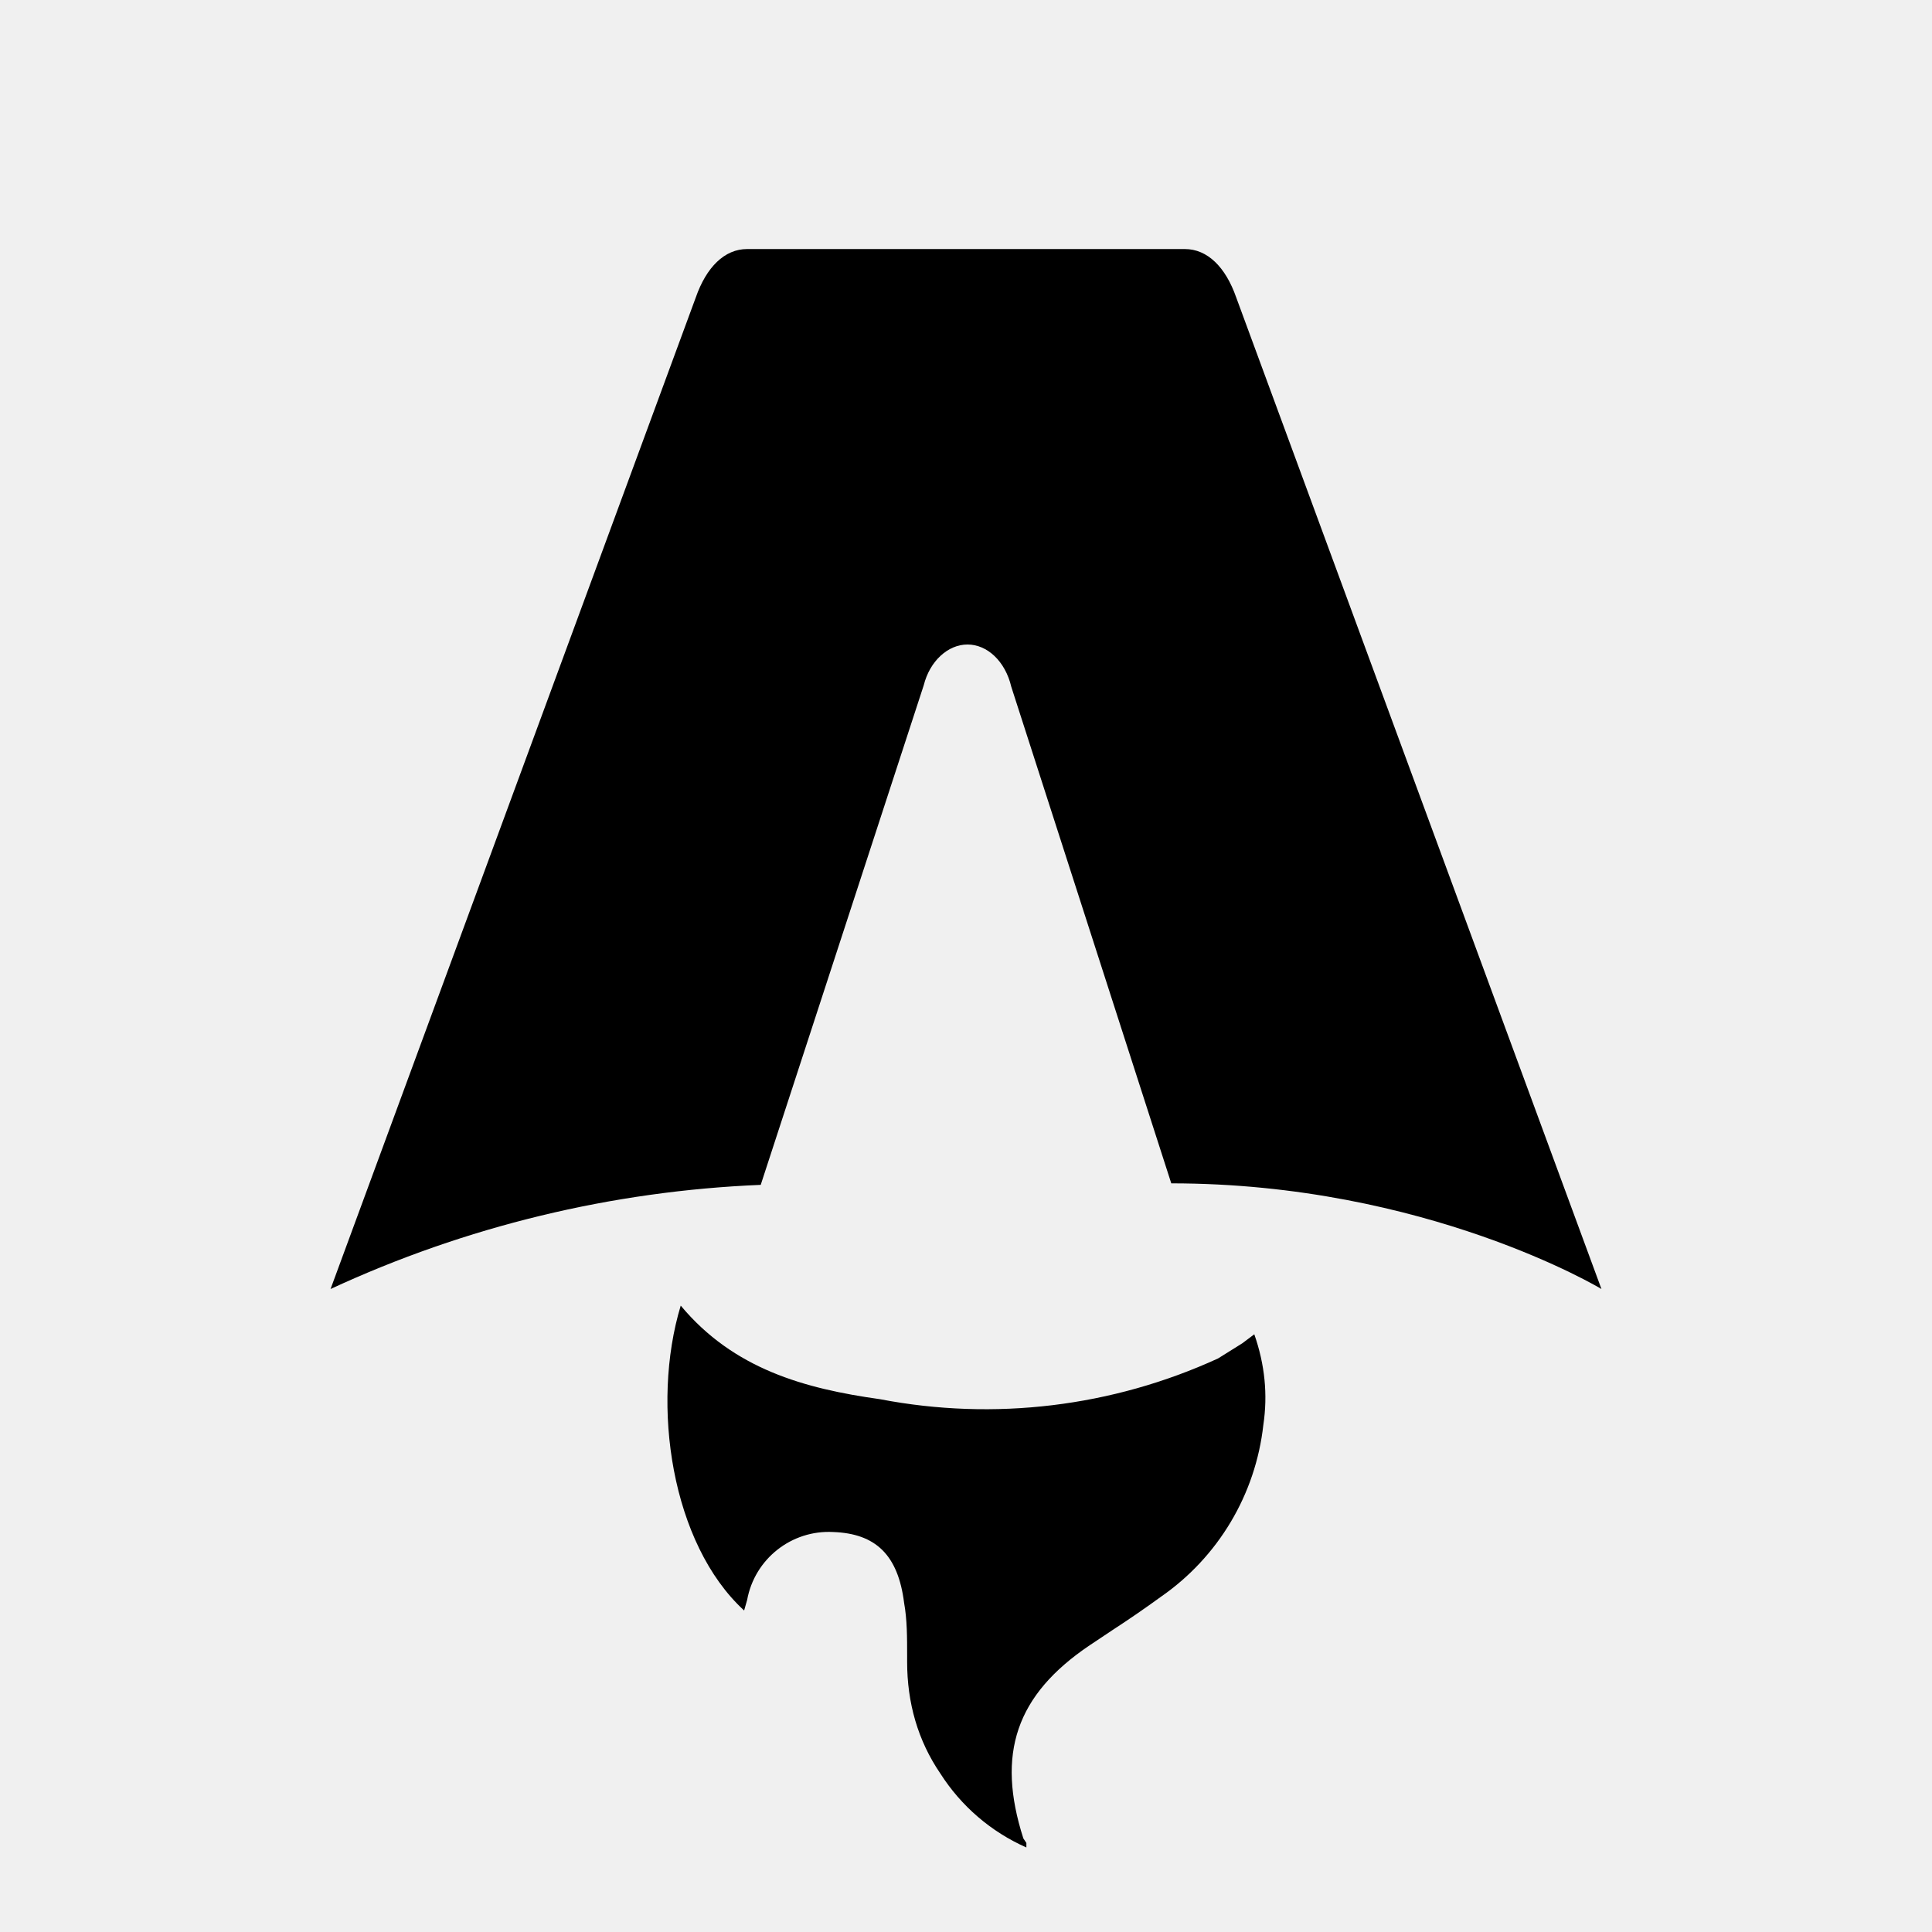
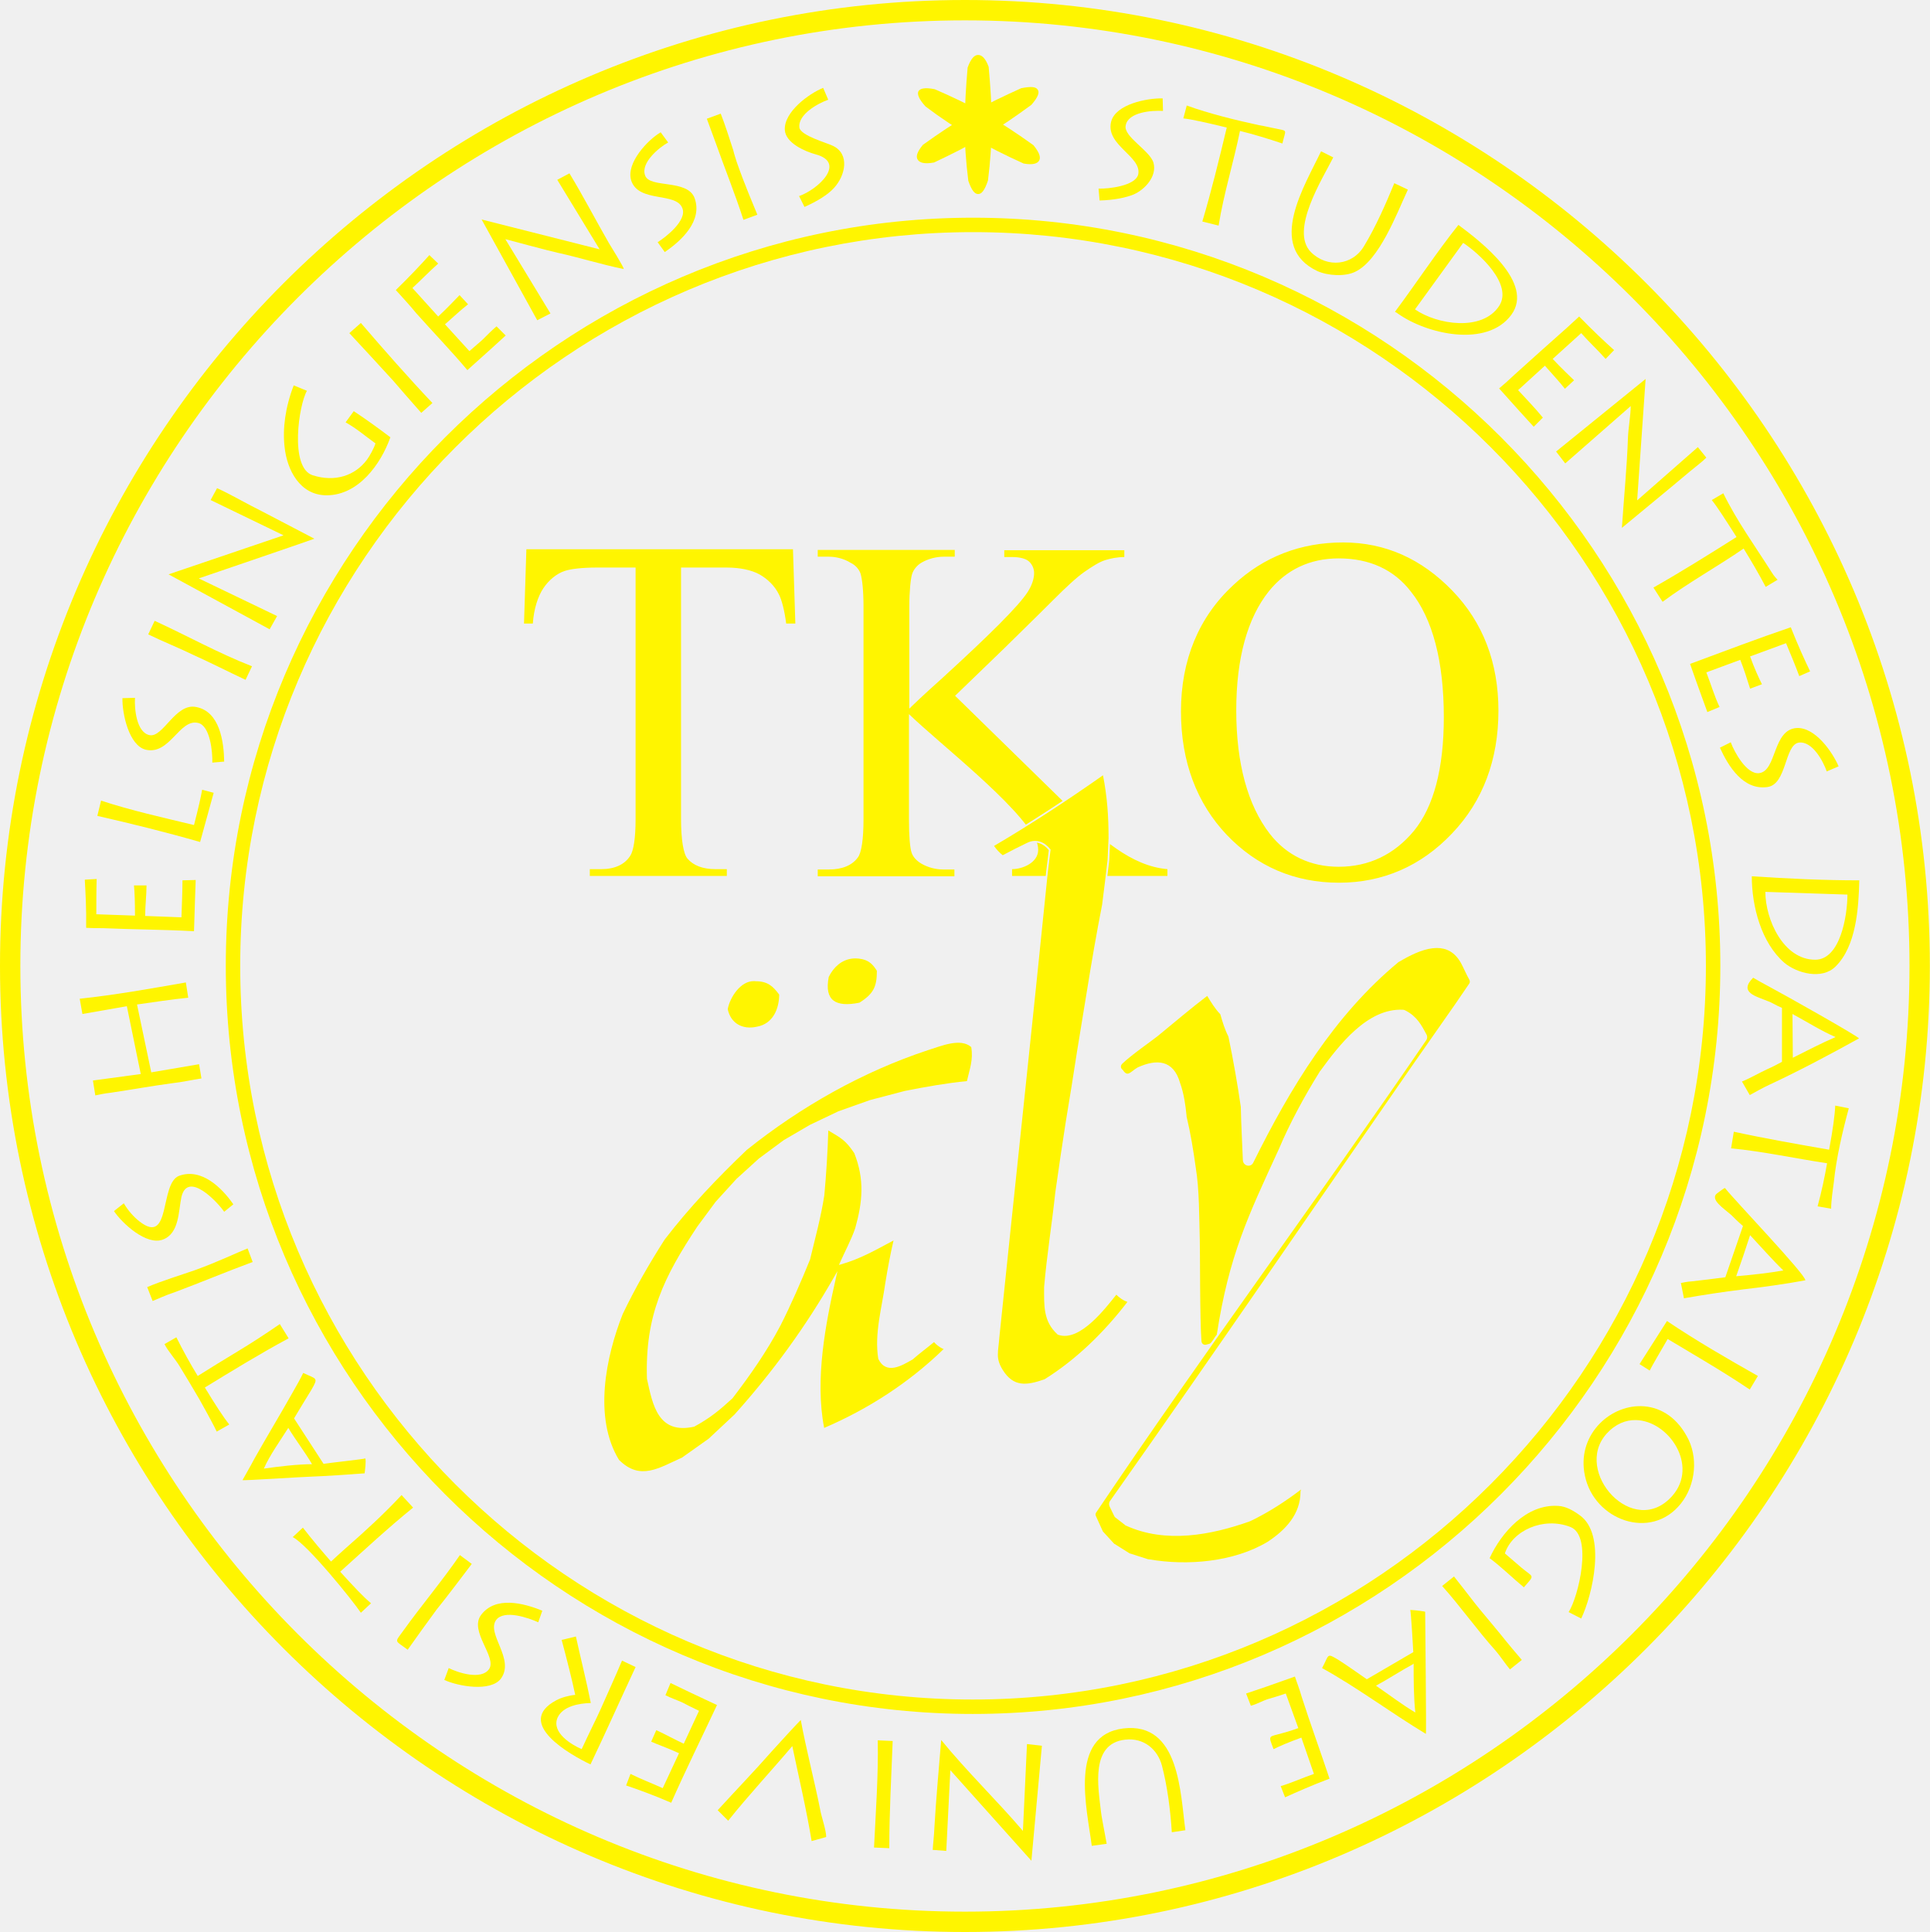
- <svg xmlns="http://www.w3.org/2000/svg" fill="none" viewBox="0 0 128 128">
-   <path d="M50.4 78.5a75.1 75.1 0 0 0-28.5 6.9l24.2-65.7c.7-2 1.9-3.2 3.4-3.2h29c1.5 0 2.7 1.2 3.4 3.2l24.2 65.7s-11.6-7-28.5-7L67 45.5c-.4-1.7-1.6-2.8-2.9-2.8-1.3 0-2.5 1.1-2.9 2.7L50.4 78.5Zm-1.1 28.2Zm-4.2-20.2c-2 6.6-.6 15.8 4.2 20.2a17.5 17.5 0 0 1 .2-.7 5.5 5.5 0 0 1 5.7-4.5c2.8.1 4.3 1.5 4.7 4.7.2 1.1.2 2.3.2 3.5v.4c0 2.7.7 5.2 2.2 7.4a13 13 0 0 0 5.7 4.9v-.3l-.2-.3c-1.8-5.6-.5-9.5 4.4-12.8l1.5-1a73 73 0 0 0 3.2-2.2 16 16 0 0 0 6.8-11.4c.3-2 .1-4-.6-6l-.8.6-1.6 1a37 37 0 0 1-22.4 2.7c-5-.7-9.7-2-13.2-6.2Z" />
-   <style>
-         path { fill: #000; }
-         @media (prefers-color-scheme: dark) {
-             path { fill: #FFF; }
-         }
-     </style>
+ <svg xmlns="http://www.w3.org/2000/svg" version="1.1" x="0px" y="0px" viewBox="0 0 569 569.5" xml:space="preserve" id="svg31" width="569" height="569.5">
+   <defs id="definitions">
+     <clipPath clipPathUnits="userSpaceOnUse" id="kl-clip">
+       <path id="kl-clip-path" d="M 428.045,1235.99 V 1363.25 h 168.428 c 0.598,-5.819 1.226,-11.689 1.812,-17.488 l 0.785,-6.381 c -0.813,-0.982 -1.75,-1.705 -2.775,-2.027 -1.053,-0.331 -2.199,-0.264 -3.449,0.361 h -0.002 -0.004 c -2.096,0.998 -5.094,2.497 -7.287,3.693 l -0.137,0.074 -0.127,-0.09 c -1.045,-0.732 -2.342,-2.127 -2.971,-3.176 l -0.129,-0.217 0.217,-0.127 c 11.092,-6.495 22.188,-13.793 32.684,-21.189 l 0.312,-0.221 0.076,0.363 c 1.304,6.518 1.705,12.339 1.705,18.949 v 0.01 l -0.301,6.613 -0.801,6.711 -0.801,6.408 -1.203,6.309 h 0.002 c -0.086,0.46 -0.163,0.959 -0.248,1.424 H 746.008 V 1235.99 Z" />
+     </clipPath>
+   </defs>
+   <style type="text/css">
+     .background  { fill: none; fill-opacity: 1; stroke: none; stroke-width: 1; }
+     .fillable { fill: #fff500; fill-opacity: 1; stroke: none; stroke-width: 1; }
+   </style>
+   <g id="background">
+     <rect style="display: none;" width="569" height="569.5" />
+   </g>
+   <g id="tkoaly-logo" transform="translate(526.9766,-1088.789)">
+     <g id="logo-background">
+       <path id="background-outer" class="background" d="m -524.203,1373.539 c 0,155.021 126.605,281.727 281.727,281.727 155.122,0 281.727,-126.706 281.727,-281.727 0,-155.121 -126.706,-281.726 -281.727,-281.726 -155.02,0 -281.727,126.605 -281.727,281.726 z" />
+       <path id="background-inner" class="background" d="m -457.85,1373.539 c 0,120.23 98.192,218.5 218.5,218.5 120.308,0 218.5,-98.27 218.5,-218.5 0,-120.308 -98.27,-218.5 -218.5,-218.5 -120.23,0 -218.5,98.192 -218.5,218.5 z" />
+     </g>
+     <g id="logo">
+       <g id="tkoaly">
+         <path id="tko" class="fillable" d="m 523.633,1250.688 0.7,21.9 h -2.7 c -0.5,-3.9 -1.3,-6.9 -2.1,-8.5 -1.3,-2.7 -3.5,-4.7 -5.8,-6 -2.4,-1.3 -5.8,-2 -9.6,-2 h -13.5 v 74.1 c 0,6.1 0.7,10.3 1.9,11.7 1.7,2 4.5,3.1 8.2,3.1 h 3.4 v 2 h -40.4 v -2 h 3.4 c 4,0 6.9,-1.4 8.5,-3.9 1,-1.5 1.6,-5.2 1.6,-10.9 v -74.1 h -11.5 c -4.3,0 -7.6,0.4 -9.4,1 -2.4,0.8 -4.7,2.7 -6.3,5.1 -1.6,2.4 -2.8,6.1 -3.1,10.4 h -2.6 l 0.7,-21.9 z m 47.8,43.2 35.3,34.5 c 7.3,7.1 16.5,15.7 27.3,16.6 v 2 h -45.8 v -2 c 3.1,0 7.7,-1.9 7.7,-5.7 0,-1 -0.3,-2.2 -0.7,-2.9 -5.3,-10.6 -28.3,-28.3 -37.4,-37.1 v 31 c 0,5 0.3,8.5 0.8,9.9 0.4,1.2 1.5,2.4 2.9,3.2 1.9,1.1 4.2,1.7 6.4,1.7 h 3.3 v 2 h -40.3 v -2 h 3.3 c 3.9,0 6.8,-1.2 8.5,-3.5 1.1,-1.4 1.7,-5.4 1.7,-11.3 v -62.6 c 0,-5 -0.4,-8.3 -0.9,-9.9 -0.4,-1.1 -1.4,-2.4 -2.9,-3.1 -1.9,-1.2 -4.3,-1.8 -6.4,-1.8 h -3.3 v -2 h 40.4 v 2 h -3.3 c -2.1,0 -4.5,0.6 -6.4,1.7 -1.3,0.7 -2.5,2.1 -2.9,3.5 -0.4,1.4 -0.8,4.9 -0.8,9.6 v 30 c 0.8,-0.8 4.1,-4 9.6,-8.9 13.9,-12.7 22.6,-21.3 25.3,-25.5 1.3,-2 1.9,-4 1.9,-5.6 0,-1.2 -0.5,-2.4 -1.4,-3.3 -0.9,-0.9 -2.8,-1.4 -5,-1.4 h -2.4 v -2 h 35.4 v 2 c -2,0 -4,0.4 -5.6,0.9 -1.7,0.5 -3.9,1.9 -6.2,3.5 -2.4,1.7 -5.5,4.6 -9.1,8.2 -0.9,0.9 -5.8,5.8 -14.4,14.2 z m 114.4,-45.2 c 12.4,0 23.1,4.8 32.2,14.2 9.1,9.4 13.6,21.3 13.6,35.4 0,14.5 -4.6,26.7 -13.7,36.2 -9.1,9.6 -20.4,14.5 -33.3,14.5 -13.1,0 -24.2,-4.8 -33.1,-14.1 -8.8,-9.3 -13.5,-21.5 -13.5,-36.4 0,-15.1 5.2,-27.8 15.5,-37.3 8.9,-8.3 19.8,-12.5 32.3,-12.5 z m -1.3,4.7 c -8.6,0 -15.5,3.4 -20.6,9.7 -6.3,7.9 -9.6,19.7 -9.6,35.1 0,15.7 3.4,28 9.9,36.4 5,6.4 12,9.7 20.3,9.7 8.9,0 16.4,-3.6 22.2,-10.6 5.8,-7.1 8.8,-18.3 8.8,-33.5 0,-16.5 -3.3,-29 -9.7,-37 -5,-6.5 -12.2,-9.8 -21.3,-9.8 z" clip-path="url(#kl-clip)" transform="translate(-816.8104)" />
+         <g id="aly">
+           <path class="fillable" d="m -103.326,1368.24 c -0.398,8e-4 -0.802,0.026 -1.211,0.072 v -0.01 c -3.269,0.367 -6.823,2.147 -9.912,3.99 l -0.059,0.035 h -0.045 c -0.047,0.038 -0.117,0.1 -0.225,0.1 l 0.16,-0.057 c -18.955,15.663 -31.941,37.128 -42.834,59.113 -0.346,0.75 -1.105,1.036 -1.768,0.889 -0.663,-0.147 -1.252,-0.725 -1.309,-1.578 -0.2,-5.197 -0.499,-10.499 -0.6,-15.506 v -0.178 c -0.999,-6.891 -2.197,-13.683 -3.596,-20.475 l -0.004,-0.025 v -0.025 c 0,0.034 -0.004,0.01 -0.033,-0.066 -0.022,-0.055 -0.038,-0.153 -0.051,-0.248 -1.008,-1.925 -1.709,-4.222 -2.307,-6.314 l -0.01,-0.033 v -0.035 c 0,0.033 -0.01,-0.033 -0.037,-0.088 -0.028,-0.055 -0.069,-0.114 -0.09,-0.135 -1.378,-1.379 -2.708,-3.543 -3.785,-5.307 -4.823,3.656 -9.746,7.875 -14.578,11.82 h -0.002 c -0.631,0.526 -2.637,1.96 -4.809,3.582 -2.173,1.623 -4.498,3.427 -5.672,4.602 -0.512,0.512 -0.504,1.225 -0.018,1.631 l 0.008,0.01 0.01,0.01 c 0.057,0.057 0.073,0.093 0.094,0.127 h 0.062 l 0.074,0.111 c 0.384,0.576 0.72,0.855 1.006,0.961 0.286,0.106 0.547,0.066 0.867,-0.086 0.64,-0.303 1.406,-1.08 2.395,-1.652 l 0.057,-0.035 h 0.043 c 0.047,-0.038 0.117,-0.1 0.225,-0.1 l -0.102,0.021 c 2.627,-1.162 5.203,-1.762 7.404,-1.176 2.2,0.586 3.97,2.383 4.936,5.832 l 0.002,0.01 c 1.108,3.032 1.608,6.54 1.908,9.643 l 0.002,0.012 v 0.197 c 1.197,4.996 1.999,9.988 2.697,14.975 v 0.01 c 1.105,6.633 1.003,14.636 1.203,21.426 0.051,1.378 0.05,7.332 0.1,13.717 0.05,6.383 0.151,13.185 0.398,16.162 0.085,0.764 0.723,1.152 1.389,0.986 0,0 0.002,0 0.002,0 0.703,-0.2 0.983,-0.232 1.195,-0.377 0.21,-0.143 0.464,-0.485 1.043,-1.305 0.001,-0.01 0.001,-0.01 0.002,-0.01 0.011,-0.025 0.024,-0.048 0.037,-0.072 0.027,-0.048 0.06,-0.102 0.1,-0.164 0.08,-0.124 0.185,-0.278 0.293,-0.43 0.108,-0.152 0.218,-0.303 0.309,-0.424 0.065,-0.087 0.104,-0.134 0.148,-0.186 3.604,-23.373 9.215,-34.921 18.303,-54.693 3.304,-7.809 7.606,-15.709 12.107,-22.912 0.006,-0.023 -0.002,-0.024 0.012,-0.051 0.042,-0.085 0.179,-0.19 0.312,-0.19 l -0.203,0.103 c 2.701,-3.702 6.16,-8.342 10.262,-11.99 4.1,-3.647 8.858,-6.315 14.148,-6.012 0.279,0 0.507,0.126 0.705,0.225 h 0.002 c 3.365,1.734 4.706,4.305 6.205,7.104 h 0.002 0.002 c 0.245,0.489 0.249,1.164 -0.123,1.66 -31.902,46.602 -65.799,92.4 -97.293,139.191 h -0.004 l -0.004,0.01 c -0.24,0.32 -0.239,0.712 -0.076,1.037 l 0.002,0.012 1.902,4.203 -0.051,-0.072 c 0.109,0.109 0.135,0.222 0.16,0.297 0.025,0.075 0.048,0.112 0.039,0.102 h 0.004 l 3.297,3.598 h 0.004 0.004 c 0.046,0.045 0.088,0.085 0.115,0.105 0.029,0.022 0.033,0.012 0,0.012 h 0.072 l 4.385,2.754 0.019,0.019 c 0.041,0.041 0.023,0.027 0.123,0.027 h 0.039 l 5.301,1.699 h 0.182 0.021 c 11.346,1.99 25.095,0.788 35.02,-5.162 5.268,-3.479 9.688,-8.101 9.688,-14.791 v -0.031 l 0.145,-0.578 c -4.652,3.54 -9.569,6.723 -14.785,9.234 l -0.053,0.025 h -0.057 c 8e-4,10e-4 0.01,-0.01 -0.023,0.027 l -0.039,0.039 -0.053,0.019 c -11.527,4.11 -24.895,6.633 -36.588,1.291 l 0.104,0.023 c -0.133,0 -0.229,-0.06 -0.301,-0.113 -0.062,-0.047 -0.107,-0.096 -0.152,-0.141 l -2.701,-2.1 0.043,0.027 c -0.289,-0.145 -0.412,-0.413 -0.512,-0.613 h -0.002 l -1.299,-2.697 c -0.245,-0.489 -0.249,-1.166 0.123,-1.662 30.297,-42.896 59.896,-86.294 89.695,-129.193 l 12.1,-17.299 4.102,-6.004 h 0.004 c 0.228,-0.304 0.241,-0.796 -0.014,-1.221 h -0.002 -0.002 c -0.909,-1.616 -1.61,-3.318 -2.4,-4.801 -1.846,-3.305 -4.345,-4.476 -7.131,-4.471 z" />
+           <path class="fillable" d="m -201.767,1317.32 c -10.325,7.266 -21.218,14.426 -32.123,20.824 0.594,0.908 1.677,2.091 2.562,2.74 2.191,-1.189 5.087,-2.642 7.143,-3.621 h -0.004 c 1.349,-0.675 2.652,-0.759 3.824,-0.391 1.172,0.369 2.21,1.178 3.082,2.256 l 0.066,0.082 -0.812,6.602 c -4.6,45.497 -9.599,91.692 -14.299,137.188 v 0.01 c -0.151,2.16 -0.45,3.687 -0.438,5.086 0.012,1.401 0.319,2.687 1.4,4.457 h 0.002 c 1.624,2.607 3.371,3.744 5.385,4.033 2.008,0.289 4.316,-0.29 6.992,-1.23 9.475,-5.926 17.579,-13.917 24.422,-22.797 -0.535,-0.179 -1.134,-0.465 -1.752,-0.881 -0.642,-0.431 -1.156,-0.873 -1.521,-1.246 -1.657,2.066 -4.299,5.483 -7.336,8.188 -1.556,1.386 -3.208,2.577 -4.883,3.281 -1.675,0.704 -3.386,0.918 -5.008,0.316 l -0.045,-0.016 -0.035,-0.033 c -2.139,-1.935 -3.146,-4.074 -3.604,-6.4 -0.458,-2.326 -0.379,-4.84 -0.379,-7.586 v -0.01 -0.01 c 0.801,-9.413 2.302,-18.515 3.301,-27.906 l 1.502,-10.406 1.6,-10.5 1.701,-10.4 1.6,-10.201 1.699,-10.4 c 1.4,-8.6 2.901,-18.001 4.502,-26.605 l 1.199,-6.293 0.799,-6.391 0.799,-6.691 0.299,-6.578 c 0,-6.456 -0.406,-12.147 -1.641,-18.469 z" />
+           <path class="fillable" d="m -274.729,1371.301 v 0 c -0.386,0 -0.762,0.024 -1.131,0.074 -2.937,0.399 -5.3,2.392 -6.773,5.391 -0.339,1.761 -0.376,3.211 -0.135,4.351 0.243,1.149 0.756,1.99 1.52,2.584 1.521,1.182 4.135,1.376 7.678,0.645 2.103,-1.326 3.381,-2.515 4.135,-3.939 0.75,-1.417 0.996,-3.105 1.002,-5.441 -1.074,-1.743 -2.196,-2.958 -4.299,-3.436 -0.686,-0.152 -1.353,-0.228 -1.996,-0.23 z m -29.875,6.699 v 0 c -1.98,-0.059 -3.732,1.087 -5.096,2.691 -1.441,1.695 -2.414,3.888 -2.715,5.576 0.444,2.068 1.515,3.591 3.004,4.484 1.5,0.9 3.429,1.172 5.578,0.684 h 0.006 0.004 c 2.43,-0.438 4.061,-1.781 5.105,-3.543 1.03,-1.737 1.468,-3.884 1.48,-5.922 -0.922,-1.253 -1.786,-2.242 -2.836,-2.902 -1.071,-0.674 -2.34,-1.035 -4.105,-1.035 h -0.014 -0.014 v -0.01 c -0.134,-0.015 -0.266,-0.023 -0.398,-0.027 z m 59.621,18.176 v 0 c -0.566,0.03 -1.148,0.105 -1.736,0.213 -2.352,0.431 -4.764,1.374 -6.58,1.93 -19.365,6.388 -37.537,16.671 -53.514,29.451 -8.69,8.291 -16.876,16.878 -24.162,26.359 h -0.004 c -4.591,7.186 -8.68,14.27 -12.371,21.951 h -0.002 c -4.979,12.554 -8.727,30.561 -1.127,43.033 3.196,3.186 6.145,3.726 9.166,3.139 3.02,-0.587 6.104,-2.342 9.41,-3.797 l 7.867,-5.576 7.672,-7.174 c 0.002,-0.01 0.002,-0.01 0.004,-0.01 11.287,-12.586 20.975,-25.867 29.465,-40.75 l 0.834,-1.461 -0.373,1.641 c -3.175,13.99 -6.323,30.318 -3.547,44.572 12.942,-5.531 25.093,-13.377 35.234,-23.248 -0.129,-0.053 -0.238,-0.072 -0.387,-0.148 -0.315,-0.164 -0.665,-0.377 -1.01,-0.613 -0.601,-0.412 -1.1,-0.869 -1.436,-1.297 -1.984,1.671 -4.396,3.421 -6.232,5.064 l -0.019,0.018 -0.021,0.016 c -1.648,0.949 -3.56,2.09 -5.393,2.428 -0.916,0.169 -1.822,0.133 -2.645,-0.254 -0.822,-0.387 -1.545,-1.121 -2.113,-2.283 l -0.016,-0.031 -0.006,-0.037 c -1.213,-7.378 1.101,-15.202 2.098,-22.475 h 0.002 c 0.672,-4.129 1.456,-8.343 2.402,-12.396 -5.278,2.8 -9.731,5.418 -15.588,7.078 l -0.512,0.145 0.215,-0.486 c 1.504,-3.41 3.498,-7.103 4.588,-10.367 2.191,-7.767 2.783,-14.38 -0.283,-22.113 -2.568,-3.798 -3.84,-4.423 -7.652,-6.68 -0.204,6.361 -0.587,12.723 -1.174,19.084 l -0.002,0.012 v 0.01 c -1.003,6.519 -2.707,12.626 -4.205,18.92 l -0.004,0.018 -0.008,0.018 c -2.602,6.404 -5.602,13.31 -8.707,19.42 h -0.002 c -4.01,7.619 -8.919,14.63 -14.123,21.436 l -0.014,0.019 -0.016,0.018 c -3.805,3.504 -6.631,5.825 -11.25,8.336 l -0.031,0.016 -0.033,0.01 c -2.633,0.582 -4.73,0.487 -6.414,-0.127 -1.684,-0.614 -2.944,-1.745 -3.91,-3.178 -1.932,-2.865 -2.725,-6.939 -3.574,-10.785 l -0.006,-0.023 v -0.022 c -0.602,-18.753 5.034,-30.036 14.842,-44.848 h 0.002 l 5.412,-7.316 6.117,-6.719 6.617,-6.016 7.322,-5.416 7.721,-4.512 8.42,-4.01 9.322,-3.309 10.318,-2.705 h 0.008 c 6.043,-1.189 12.093,-2.276 18.244,-2.881 0.797,-3.595 1.905,-6.224 1.266,-10.035 -0.771,-0.675 -1.698,-1.046 -2.723,-1.188 v -0.01 c -0.527,-0.073 -1.078,-0.089 -1.645,-0.059 z" />
+         </g>
+       </g>
+       <g id="border">
+         <path id="outer-outline" class="fillable" d="m -242.477,1088.789 c -156.633,0 -284.5,127.968 -284.5,284.699 0,156.732 127.964,284.801 284.5,284.801 156.536,0 284.5,-128.069 284.5,-284.801 0,-156.731 -127.867,-284.699 -284.5,-284.699 z m 0,6 c 153.366,0 278.5,125.231 278.5,278.699 0,153.467 -125.236,278.801 -278.5,278.801 -153.264,0 -278.5,-125.334 -278.5,-278.801 0,-153.469 125.134,-278.699 278.5,-278.699 z" />
+         <path id="inner-outline" class="fillable" d="m -240.076,1152.963 c -121.257,0 -220.326,99.07 -220.326,220.525 10e-6,121.355 98.966,220.525 220.225,220.525 121.357,0 220.426,-99.169 220.426,-220.525 0,-121.454 -98.968,-220.525 -220.324,-220.525 z m 0,4.25 c 119.044,0 216.074,97.13 216.074,216.275 0,119.044 -97.133,216.275 -216.176,216.275 -118.942,0 -215.975,-97.231 -215.975,-216.275 0,-119.145 97.133,-216.275 216.076,-216.275 z" />
+         <g id="border-text">
+           <g id="separator-star" transform="translate(-816.8104)">
+             <path id="seperator-star3" class="fillable" d="m 594.533,1131.588 c 1.8,2.2 2.2,3.6 1.7,4.5 -0.5,0.9 -1.8,1.4 -4.6,0.9 -5.1,-2.3 -10.1,-4.8 -14.9,-7.5 -4.8,-2.8 -9.5,-5.9 -14,-9.3 -2.1,-2.3 -2.5,-3.7 -2.1,-4.5 0.5,-0.8 1.8,-1.2 4.8,-0.6 5.1,2.2 10.2,4.6 15,7.4 4.9,2.7 9.5,5.8 14.1,9.1 z" />
+             <path id="seperator-star2" class="fillable" d="m 565.233,1136.688 c -2.8,0.5 -4.2,0.1 -4.8,-0.8 -0.6,-0.9 -0.3,-2.2 1.5,-4.4 4.6,-3.3 9.2,-6.4 14,-9.2 4.8,-2.8 9.9,-5.2 15,-7.5 3.1,-0.6 4.4,-0.4 4.9,0.5 0.5,0.8 0.1,2.1 -1.9,4.4 -4.5,3.3 -9.1,6.5 -13.9,9.3 -4.7,2.8 -9.7,5.3 -14.8,7.7 z" />
+             <path id="seperator-star1" class="fillable" d="m 575.133,1108.688 c 1,-2.7 2,-3.7 3.1,-3.7 1,0 2.1,0.8 3.1,3.5 0.5,5.6 0.9,11.1 0.9,16.7 0,5.6 -0.4,11.2 -1.1,16.8 -1,3 -1.9,4 -2.9,4 -1,0 -1.9,-1 -2.9,-3.9 -0.7,-5.6 -1.1,-11.1 -1.1,-16.7 0.1,-5.6 0.4,-11.1 0.9,-16.7 z" />
+           </g>
+           <g id="helsingiensis">
+             <path class="fillable" d="m -318.577,1123.788 4.1,-1.5 c 1.3,3.3 2.6,7.4 3.7,10.8 0.3,1.3 0.8,2.7 1,3.4 2.4,6.9 4.7,12.1 6.1,15.6 l -4.1,1.5 c -2.5,-7.7 -5.6,-15.4 -8.3,-23 -1.1,-3.1 -2.1,-5.6 -2.5,-6.8 z" />
+             <path class="fillable" d="m -340.877,1141.988 c -1.6,-5.1 4.9,-12 8.7,-14.2 l 2.2,3 c -2.6,1.4 -8.2,6 -6.8,9.7 1.3,3.9 12.5,1 14.6,6.7 2.4,6.7 -3.8,12.5 -8.8,15.9 l -2.1,-2.9 c 2.4,-1.5 8.7,-6.4 7.3,-10 -1.8,-4.9 -12.9,-1.5 -15.1,-8.2 z" />
+             <path class="fillable" d="m -295.577,1127.088 c -0.3,-5.3 7.1,-10.7 11.3,-12.4 l 1.5,3.5 c -2.9,1 -9,4.3 -8.5,8.2 0.3,2.4 8.4,4.6 9.9,5.4 5,2.4 3.7,8.7 0.3,12.4 -1.8,2 -4.9,3.9 -8.7,5.6 l -1.6,-3.2 c 5.5,-1.9 14.1,-9.8 4.9,-12.3 -3,-0.8 -8.9,-3.3 -9.1,-7.2 z" />
+             <path class="fillable" d="m -384.977,1153.488 v 0 l 34.8,8.8 -12.5,-20.5 3.6,-1.9 c 4,6.6 7.8,13.9 11.6,20.5 0.3,0.5 4.6,7.4 4.4,7.7 -6.5,-1.3 -13.1,-3.4 -19.5,-4.8 -1.6,-0.3 -15.4,-4 -15.4,-4 l 13.3,21.9 -3.9,2 z" />
+             <path class="fillable" d="m -410.277,1174.288 c 4.1,-4 7.4,-7.5 9.9,-10.3 l 2.6,2.5 c -2.4,2.1 -5.2,5 -7.6,7.2 l 7.6,8.4 c 2.8,-2.6 4.9,-4.9 6.3,-6.3 l 2.5,2.7 c -2.2,1.7 -4.6,4 -6.8,5.9 l 7.2,7.9 c 1.8,-1.6 3.3,-2.8 4,-3.5 1.2,-1.2 2.8,-2.8 4,-3.8 l 2.7,2.7 c -2.2,2 -6,5.5 -11.3,10.2 -4.7,-5.6 -10.3,-11.4 -15.1,-16.8 -1.7,-2.1 -4,-4.6 -6,-6.8 z" />
+             <path class="fillable" d="m -423.977,1186.988 3.4,-3 c 6.7,7.8 14,16.1 21.1,23.6 l -3.3,2.9 c -3.6,-4.1 -6.6,-7.5 -8.2,-9.4 -4.3,-4.7 -8.8,-9.6 -13,-14.1 z" />
+             <path class="fillable" d="m -436.477,1203.988 c -2.4,4.1 -5.2,22.7 1.7,24.9 6.6,2.1 12.5,0.1 16,-4.6 0.8,-1.1 2.1,-3.4 2.5,-4.8 -2.8,-2 -5.7,-4.5 -8.8,-6.2 l 2.4,-3.3 c 3.5,2.3 7.5,5.2 10.8,7.7 -2.8,7.9 -9.4,17.1 -18.8,17.1 -7.9,0 -11.7,-7.5 -12.4,-14.3 -0.6,-5.4 0.2,-11.6 2.7,-18.1 z" />
+             <path class="fillable" d="m -477.277,1258.088 v 0 l 33.9,-11.5 -21.5,-10.4 1.9,-3.5 c 4.2,1.9 8.9,4.7 13,6.7 1.3,0.7 15.7,8.2 15.7,8.2 -3.3,1.2 -34.1,11.7 -34.1,11.7 l 23.1,11.1 -2.2,3.9 z" />
+             <path class="fillable" d="m -483.277,1275.788 1.9,-4 c 9.6,4.4 18.7,9.5 28.7,13.4 l -1.9,4 c -4.9,-2.3 -10.4,-5.1 -15.3,-7.3 -4.3,-2.1 -9.1,-4 -13.4,-6.1 z" />
+             <path class="fillable" d="m -483.977,1309.788 c -5,-1.2 -7,-10.7 -6.9,-15.2 l 3.7,-0.1 c -0.2,3.1 0.4,10.2 4.3,11 4,0.8 7.6,-9.5 13.7,-8.3 7,1.3 8.2,10.2 8.3,16.1 l -3.5,0.3 c 0.1,-3 -0.6,-10.9 -4.2,-11.7 -5.5,-1.3 -8.3,9.5 -15.4,7.9 z" />
+             <path class="fillable" d="m -463.977,1322.488 -4,14.5 c -10.1,-2.9 -20.2,-5.4 -30.3,-7.7 l 1.1,-4.5 c 8.8,2.9 18.3,5 27.4,7.2 1.3,-5 2.1,-8.6 2.4,-10.4 z" />
+             <path class="fillable" d="m -501.577,1362.288 c 0.1,-5.7 -0.2,-10.5 -0.4,-14.2 l 3.5,-0.2 c -0.1,3.2 -0.1,7.2 -0.1,10.4 l 11.4,0.4 c 0,-3.9 -0.1,-6.9 -0.3,-8.9 h 3.7 c 0,2.8 -0.4,6.1 -0.4,9 l 10.7,0.4 c 0.1,-3.5 0.3,-7.4 0.3,-10.9 l 3.9,-0.1 c -0.1,2.9 -0.3,8.1 -0.5,15.1 -8.8,-0.5 -17.9,-0.5 -26.8,-0.9 -1.8,0 -3.5,0 -5,-0.1 z" />
+             <path class="fillable" d="m -498.877,1411.688 -0.7,-4.4 14.1,-1.9 -4.1,-20 -13.1,2.3 -0.8,-4.5 c 10.4,-1.1 21,-3 31.3,-4.8 l 0.7,4.5 c -5,0.5 -10.2,1.3 -15.1,2 l 4.2,20 14.1,-2.4 0.7,4.2 c -2.8,0.4 -5.7,1.1 -8.6,1.4 -6,0.8 -12,1.9 -18.1,2.8 -1.9,0.2 -3.6,0.6 -4.6,0.8 z" />
+           </g>
+           <g id="universitatis">
+             <path class="fillable" d="m -478.977,1454.188 c -4.8,1.8 -11.9,-4.7 -14.4,-8.4 l 2.9,-2.3 c 1.3,2.2 3,4.1 4.7,5.4 9.3,7.2 5.8,-11.3 11.6,-13.5 6.6,-2.4 12.6,3.5 16,8.4 l -2.7,2.2 c -1.9,-2.8 -10.7,-12.2 -12.6,-4.4 -0.9,4.2 -0.6,10.8 -5.5,12.6 z" />
+             <path class="fillable" d="m -481.977,1472.288 -1.6,-4.1 c 4.5,-1.9 9.5,-3.4 14.1,-5 6.9,-2.5 12,-5 15.5,-6.4 l 1.5,4 c -7.6,2.8 -15.2,6 -22.7,8.8 -3.3,1.1 -5.5,2.2 -6.8,2.7 z" />
+             <path class="fillable" d="m -463.077,1510.788 c -0.6,-1.3 -2.4,-4.7 -5.1,-9.5 -1.7,-2.9 -4,-6.8 -5.8,-9.7 -1.1,-1.9 -3.6,-4.7 -4.5,-6.6 l 3.5,-2 c 2,4 4.1,7.8 6.3,11.4 3.7,-2.3 8,-5 11.7,-7.2 4,-2.4 8.6,-5.4 12.5,-8.1 l 2.6,4.2 c -8.2,4.4 -16.7,9.6 -24.7,14.5 3.1,5.1 5.5,8.8 7.2,10.9 z" />
+             <path class="fillable" d="m -437.576,1493.488 c -0.8,1.7 -2.001,3.8 -3.201,5.9 -3.6,6.4 -7.599,13 -11.199,19.4 -1.3,2.5 -2.7,4.799 -3.5,6.299 0.2,0.2 18.199,-1 19.699,-1 5.1,-0.2 11.101,-0.6 16.301,-1 0.1,-0.7 0.499,-3.7 0.199,-4.4 -0.2,0.2 -10.499,1.302 -12.299,1.602 l -8.701,-13.4 c 1.6,-2.7 3.5,-5.8 5.1,-8.4 2.2,-3.8 1.502,-3.1 -2.398,-5 z m -4.4,16.199 c 2.1,3.5 4.9,7.101 7,10.701 h 0.199 c -4.5,0 -10.1,0.699 -14.4,1.299 1.7,-3.9 4.801,-8.2 7.201,-12 z" />
+             <path class="fillable" d="m -420.577,1564.188 c -2.4,-3.6 -15.8,-20.2 -20.1,-22.3 l 3,-2.8 c 2.7,3.5 5.6,6.9 8.3,10 1.2,-1.1 2.7,-2.5 4.4,-4 5.5,-4.8 11.4,-10.2 16.4,-15.6 l 3.4,3.7 c -7.3,5.9 -14.5,12.6 -21.5,18.9 4,4.4 7,7.6 9.1,9.3 z" />
+             <path class="fillable" d="m -406.777,1575.088 c -3.8,-2.9 -4,-1.9 -1.3,-5.6 5.3,-7.4 11.4,-14.6 16.7,-22.3 l 3.5,2.6 c -3.2,4.2 -7,9.3 -10.4,13.5 -2.6,3.5 -5.8,8 -8.5,11.8 z" />
+             <path class="fillable" d="m -379.277,1583.588 c -3,4 -12.6,2.3 -16.7,0.4 l 1.3,-3.5 c 2.8,1.4 9.6,3.6 11.9,0.3 2.4,-3.5 -5.9,-11.1 -2.4,-15.9 4.2,-5.7 12.5,-3.6 18.1,-1.3 l -1.2,3.4 c -2.9,-1.3 -10,-3.8 -12.4,-0.7 -3,4.1 5.6,11.5 1.4,17.3 z" />
+             <path class="fillable" d="m -357.177,1571.188 c 1.4,6.4 3.1,13.1 4.4,19.6 -3.5,0.1 -8.2,0.9 -9.8,4.3 -1.9,4.4 4.1,8 7.1,9.3 2.4,-5.2 4.5,-9.3 5.6,-11.8 2,-4.5 4.4,-9.8 6.3,-14.3 l 4,1.9 c -4.4,9.4 -8.8,19.3 -13.3,28.7 -5.9,-2.8 -22.6,-12.2 -10.1,-18.9 1.5,-0.8 3.6,-1.4 5.6,-1.6 -1,-4.7 -2.4,-10.2 -4,-16.2 z" />
+             <path class="fillable" d="m -329.077,1620.188 c -5.3,-2.3 -9.8,-3.9 -13.3,-5.1 l 1.3,-3.4 c 3,1.5 6.4,2.8 9.5,4.2 l 4.8,-10.3 c -3.5,-1.6 -6.4,-2.6 -8.2,-3.4 l 1.5,-3.4 c 2.6,1.2 5.5,2.8 8.1,4 l 4.5,-9.7 c -2.1,-1 -3.9,-1.9 -4.8,-2.4 -1.5,-0.7 -3.6,-1.4 -5.1,-2.2 l 1.5,-3.6 c 2.6,1.3 7.3,3.5 13.7,6.5 -4.5,9.6 -9.3,19.3 -13.5,28.8 z" />
+             <path class="fillable" d="m -283.377,1630.288 -4.3,1.2 c -1.5,-9.2 -3.8,-18.9 -5.7,-28 -6.1,7.2 -13,14.6 -18.9,22 l -3.1,-3.1 c 5.2,-5.7 10.9,-11.6 15.9,-17.3 0.5,-0.6 8.5,-9.3 8.6,-9.3 1.6,8.7 4,17.8 5.7,26.3 0.3,2 1.8,6.1 1.8,8.2 z" />
+             <path class="fillable" d="m -264.777,1633.588 -4.5,-0.2 c 0.5,-10.5 1.3,-21.1 1.1,-31.6 l 4.4,0.2 c -0.4,10.5 -1,21.1 -1,31.6 z" />
+             <path class="fillable" d="m -222.877,1637.288 v 0 l -23.9,-26.7 -1.2,23.8 -4,-0.3 c 0.1,-1.9 0.4,-4 0.5,-6.6 0.5,-8.5 1.3,-17.3 2,-25.8 7.5,9.2 16.4,17.8 24.1,26.8 l 1.2,-25.6 4.4,0.5 z" />
+             <path class="fillable" d="m -177.477,1628.288 -4,0.6 c -0.4,-6.4 -1.3,-13.5 -2.9,-19.6 -1.3,-4.9 -5.4,-8.3 -10.8,-7.7 -10.4,1.1 -8,14.1 -7.2,21.1 0.1,1.3 0.8,4.6 1.7,9.6 l -4.4,0.6 c -1.4,-11 -6.9,-32.6 9.3,-34.6 16.6,-2 16.8,19.1 18.3,30 z" />
+           </g>
+           <g id="datalogiae">
+             <path class="fillable" d="m -134.977,1613.088 c -5.3,2 -9.8,4 -13.1,5.5 l -1.3,-3.3 c 3.1,-0.9 6.6,-2.5 9.8,-3.6 l -3.7,-10.7 c -3.6,1.3 -6.4,2.5 -8.2,3.4 -1.7,-4.4 -1.5,-3.5 2.9,-4.8 1.9,-0.5 3.5,-1.1 4.4,-1.4 l -3.7,-10.2 c -2.3,0.8 -4.1,1.3 -5.1,1.6 -1.7,0.5 -3.5,1.6 -5.2,2 l -1.4,-3.6 c 2.8,-0.9 7.7,-2.6 14.4,-5 0.4,1.3 1.3,3.5 2,6 2.5,7.8 5.6,16.3 8.2,24.1 z" />
+             <path class="fillable" d="m -110.844,1563.377 c -0.154,0 -0.271,-8e-4 -0.334,0.012 0.2,0.3 0.8,10.5 0.9,12.4 l -13.699,8 c -2.6,-1.8 -5.701,-4.002 -8.201,-5.602 -3.8,-2.3 -2.8,-1.699 -5,2.301 10.5,5.8 20.302,13.2 30.602,19.4 0.2,0 -0.201,-32.5 -0.201,-36 0,-0.087 -2.985,-0.482 -4.066,-0.512 z m 0.666,15.711 c 0,4.5 0,10 0.5,14.5 -3.9,-2.3 -7.8,-5.3 -11.6,-7.9 3.5,-1.9 7.5,-4.498 11,-6.398 z" />
+             <path class="fillable" d="m -78.277,1578.088 -3.5,2.8 c -1.5,-1.8 -2.9,-4 -4.3,-5.6 -5.3,-5.9 -10.4,-13.1 -15.7,-19 l 3.5,-2.8 c 3.5,4.4 6.1,7.9 7.7,9.8 2.3,2.8 5.3,6.3 7.6,9.2 2.1,2.6 3.8,4.5 4.7,5.6 z" />
+             <path class="fillable" d="m -64.477,1563.988 c 2.9,-4.5 7.2,-22.5 0.5,-25.1 -8,-3.1 -17.1,1.1 -19.3,7.8 l 5,4.3 c 3.5,2.9 3.9,1.9 0.6,5.7 -3.4,-2.8 -6.6,-6 -10.1,-8.6 3.5,-7.6 10.9,-16 20.2,-15.4 2.3,0.1 4.5,1.4 6.3,2.7 8.1,5.6 3.8,23.7 0.5,30.5 z" />
+             <path class="fillable" d="m -43.111,1503.283 c -9.581,-0.188 -19.06,8.825 -16.566,20.506 2.7,13.1 19.501,19.299 28.301,8.199 4.4,-5.5 5.199,-13.8 1.699,-19.9 -3.369,-6.084 -8.415,-8.706 -13.434,-8.805 z m -1.564,4.104 c 9.653,0.165 18.608,13.343 10.799,22.301 -11.4,13 -29.5,-7.099 -19.4,-18.299 2.625,-2.883 5.646,-4.053 8.602,-4.002 z" />
+             <path class="fillable" d="m -43.577,1490.888 8.1,-12.7 c 8.6,5.8 17.8,11.1 26.8,16.2 l -2.4,4 c -7.7,-5.2 -16.2,-10.1 -24.2,-14.9 -2.6,4.5 -4.5,7.7 -5.3,9.3 z" />
+             <path class="fillable" d="m -18.377,1438.988 c -0.3,0 -1.8,1.2 -2.1,1.4 -2.8,1.8 1.9,4.7 4,6.6 0.7,0.7 1.9,1.899 3.4,3.199 l -5.201,15.102 c -3.2,0.4 -6.899,0.899 -9.799,1.199 -1.6,0.1 -2.801,0.4 -3.301,0.5 l 0.9,4.5 c 5.7,-1 11.599,-1.9 17.299,-2.6 6,-0.7 12.6,-1.601 18.5,-2.701 0,-1.8 -20.799,-23.499 -23.699,-27.199 z m 7.4,13.9 c 3.1,3.3 6.599,7.3 9.799,10.4 -4.5,0.8 -9.398,1.299 -13.898,1.699 1.4,-3.9 2.8,-8.1 4.1,-12.1 z" />
+             <path class="fillable" d="m 18.123,1415.488 c -1.8,6.6 -3.7,14.7 -4.4,21.7 -0.3,2.3 -0.8,5.5 -0.8,7.9 l -4,-0.7 c 1.2,-4.4 2.1,-8.7 2.8,-12.7 -9.3,-1.4 -18.9,-3.5 -28.3,-4.4 l 0.8,-4.9 c 9.2,2 18.9,3.7 28.1,5.3 1.1,-5.9 1.7,-10.3 1.8,-13 z" />
+             <path class="fillable" d="m -10.076,1376.988 c -4.4,4.4 0.999,5.5 4.299,6.9 1,0.3 2.301,1.2 4.201,2 v 15.9 c -1.3,0.7 -2.8,1.499 -4.4,2.199 -2.2,1 -5.1,2.7 -7.4,3.6 l 2.301,4 c 1.7,-0.9 3.698,-2.1 5.898,-3.1 8.6,-4 18.001,-9 26.301,-13.6 0,-0.5 -22.2,-13 -26,-15 -2.4,-1.3 -4.399,-2.4 -5.199,-2.9 z m 11.6,10.699 c 3.9,2.1 8.499,5.001 12.699,6.801 -4,1.7 -8.6,4.1 -12.6,6.1 0,-4.2 -0.1,-8.8 -0.1,-12.9 z" />
+             <path class="fillable" d="m -10.477,1347.088 c 0,8.9 2.8,19.6 9.6,25.5 3.7,3.1 11.1,5.1 15.1,1.1 6.1,-6 6.8,-17.198 7,-25.398 -10.5,0 -21.099,-0.501 -31.699,-1.201 z m 4,4.6 24.199,0.801 c 0,6.2 -2.1,19.199 -9.5,19.199 -9.4,0 -14.699,-11.9 -14.699,-20 z" />
+           </g>
+           <g id="studentes">
+             <path class="fillable" d="m 2.723,1303.388 c 5.5,-0.3 10.6,7.1 12.4,11.3 l -3.5,1.5 c -1,-2.9 -4.2,-9 -8.2,-8.5 -4.3,0.6 -3.5,12.3 -9.3,13.1 -7.1,1 -11.5,-6.1 -14,-11.6 l 3.2,-1.6 c 1,2.8 4.7,9.6 8.4,9.1 5.2,-0.7 3.9,-12.8 11,-13.3 z" />
+             <path class="fillable" d="m 1.023,1273.688 c 2.1,5.3 4.1,9.7 5.7,13 l -3.2,1.4 c -1.1,-3 -2.6,-6.6 -3.9,-9.7 l -10.6,3.9 c 1.3,3.6 2.6,6.4 3.5,8.2 l -3.5,1.3 c -0.8,-2.6 -1.9,-6 -2.9,-8.5 l -10,3.7 c 1.3,3.3 2.4,7.1 3.9,10.2 l -3.6,1.5 c -1,-2.8 -2.8,-7.6 -5.1,-14.2 9.7,-3.6 20,-7.5 29.7,-10.8 z" />
+             <path class="fillable" d="m -18.877,1234.188 c 4,8.2 9.4,15.6 14.2,23.2 0.8,1.3 1.6,2.1 1.8,2.3 l -3.5,2.1 c -2.1,-4 -4.3,-7.7 -6.5,-11.3 -7.7,5.3 -16.4,10.1 -23.9,15.7 l -2.7,-4.2 c 8.1,-4.6 16.6,-9.9 24.5,-14.9 -3.2,-5 -5.6,-8.8 -7.3,-10.9 z" />
+             <path class="fillable" d="m -41.777,1200.488 v 0 l -2.5,35.8 17.9,-15.7 2.5,3.1 c -1.3,1.3 -3.2,2.7 -5,4.2 -6.4,5.4 -13.4,11.1 -19.9,16.5 0.6,-9 1.5,-17.9 1.8,-26.8 0.1,-2.5 0.8,-6.5 0.8,-9.1 l -19.3,16.9 -2.7,-3.5 z" />
+             <path class="fillable" d="m -61.377,1182.088 c 4,4.1 7.5,7.4 10.3,9.9 l -2.5,2.6 c -2.1,-2.4 -5,-5.1 -7.2,-7.6 l -8.4,7.6 c 2.6,2.8 4.9,4.9 6.3,6.3 l -2.7,2.5 c -1.7,-2.2 -4,-4.6 -5.9,-6.8 l -7.9,7.2 c 2.2,2.4 5.2,5.5 7.3,8.1 l -2.7,2.7 c -2,-2.2 -5.5,-6 -10.2,-11.3 1.1,-0.9 2.8,-2.4 4.7,-4.2 4.9,-4.4 10.3,-9.3 15.2,-13.6 1.2,-1.1 2.6,-2.4 3.7,-3.4 z" />
+             <path class="fillable" d="m -96.977,1155.088 c -6.4,8 -12.501,17.3 -18.701,25.6 0.1,0.1 0.601,0.3 0.801,0.5 8.5,6.1 26.3,10.2 33.5,0.4 6.9,-9.4 -9,-21.6 -15.6,-26.5 z m 1.4,5.301 c 4.6,3 14.8,12.2 10.6,18.6 -5,7.6 -18.301,5.5 -24.801,1 z" />
+             <path class="fillable" d="m -137.477,1133.388 3.6,1.8 c -3.1,6.2 -12.9,21.5 -6.6,27.9 4.8,4.8 12.3,4 15.7,-1.8 3.4,-5.6 6.4,-12.4 8.9,-18.5 l 4,1.9 c -3.3,7.1 -8.4,20.8 -15.5,24.2 -3,1.5 -8.1,1.2 -11.2,-0.2 -15.2,-7.2 -3.6,-25.3 1.1,-35.3 z" />
+             <path class="fillable" d="m -177.077,1119.888 c 6.6,2.4 14.4,4.3 21.3,5.8 1.9,0.3 3.8,0.8 5,1 3.6,0.8 2.9,0.1 1.9,4.4 -4.2,-1.4 -8.4,-2.7 -12.5,-3.7 -1.9,9.3 -4.8,18.5 -6.3,27.9 l -4.8,-1.2 c 2.7,-9.1 5,-18.5 7.2,-27.7 -5.8,-1.4 -10.1,-2.4 -12.8,-2.7 z" />
+             <path class="fillable" d="m -199.377,1124.688 c 1.3,-5.2 10.6,-7 15.2,-6.9 l 0.1,3.7 c -3.2,-0.2 -10.3,0.3 -11,4.3 -0.7,3.3 7.2,7.4 8.2,11 1.1,4 -2.6,7.9 -5.8,9.3 -2.4,1 -6,1.7 -10.1,1.8 l -0.3,-3.5 c 2.9,0.1 10.9,-0.8 11.7,-4.2 1.1,-5.3 -9.7,-8.6 -8,-15.5 z" />
+           </g>
+         </g>
+       </g>
+     </g>
+   </g>
</svg>
